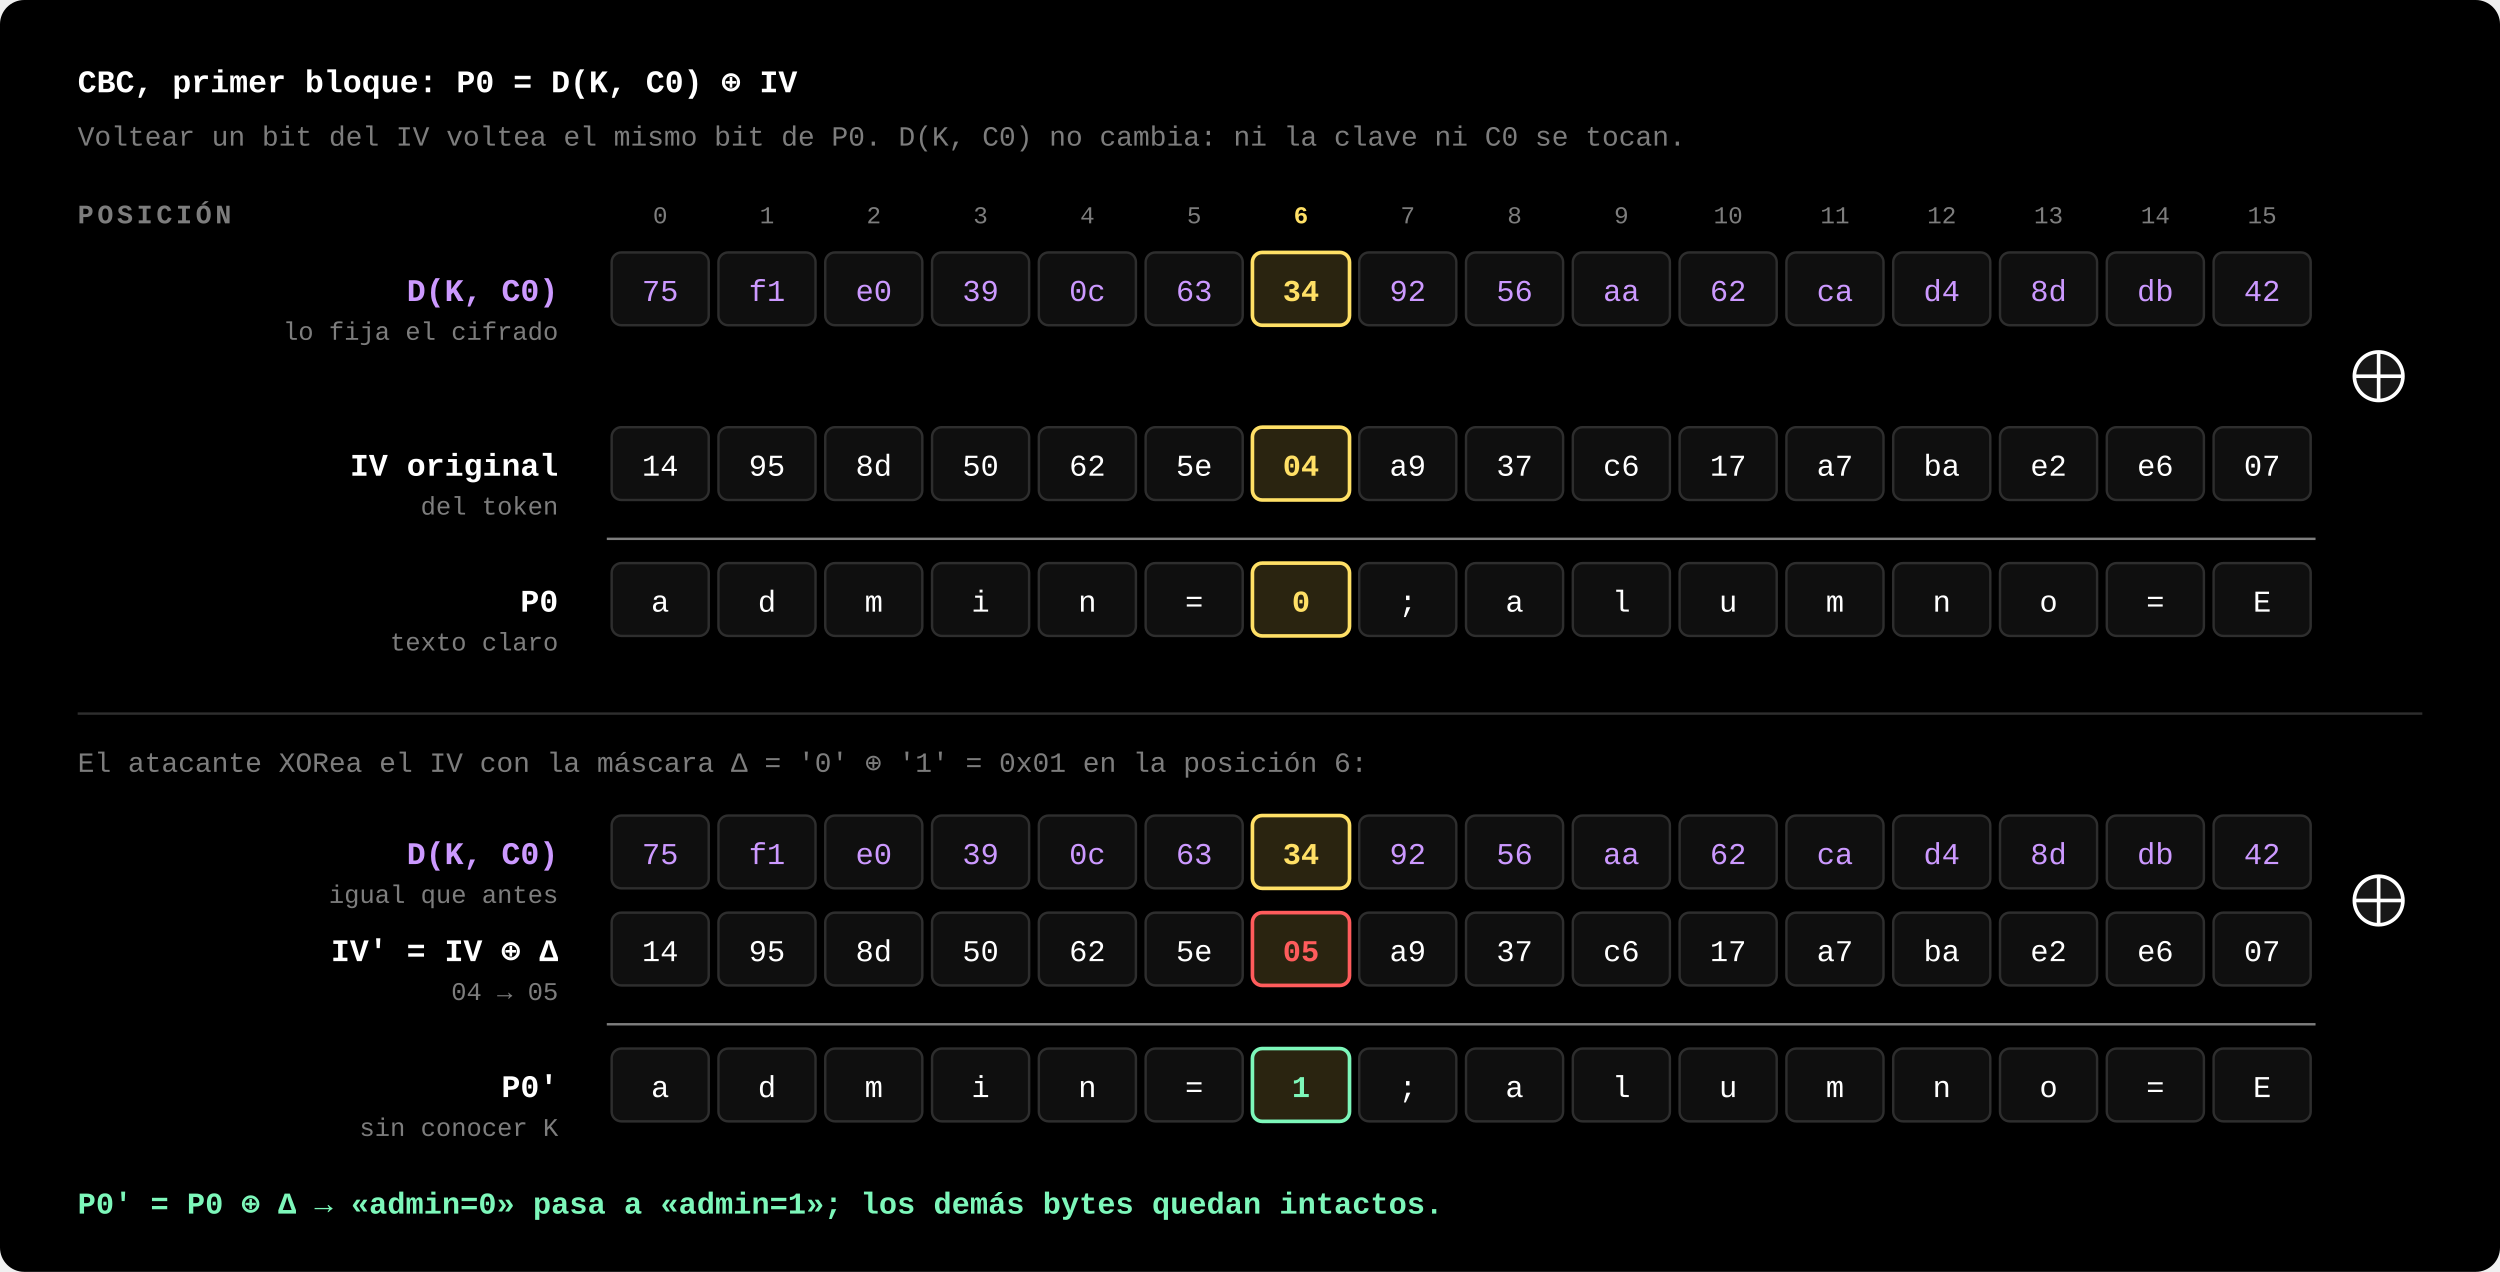
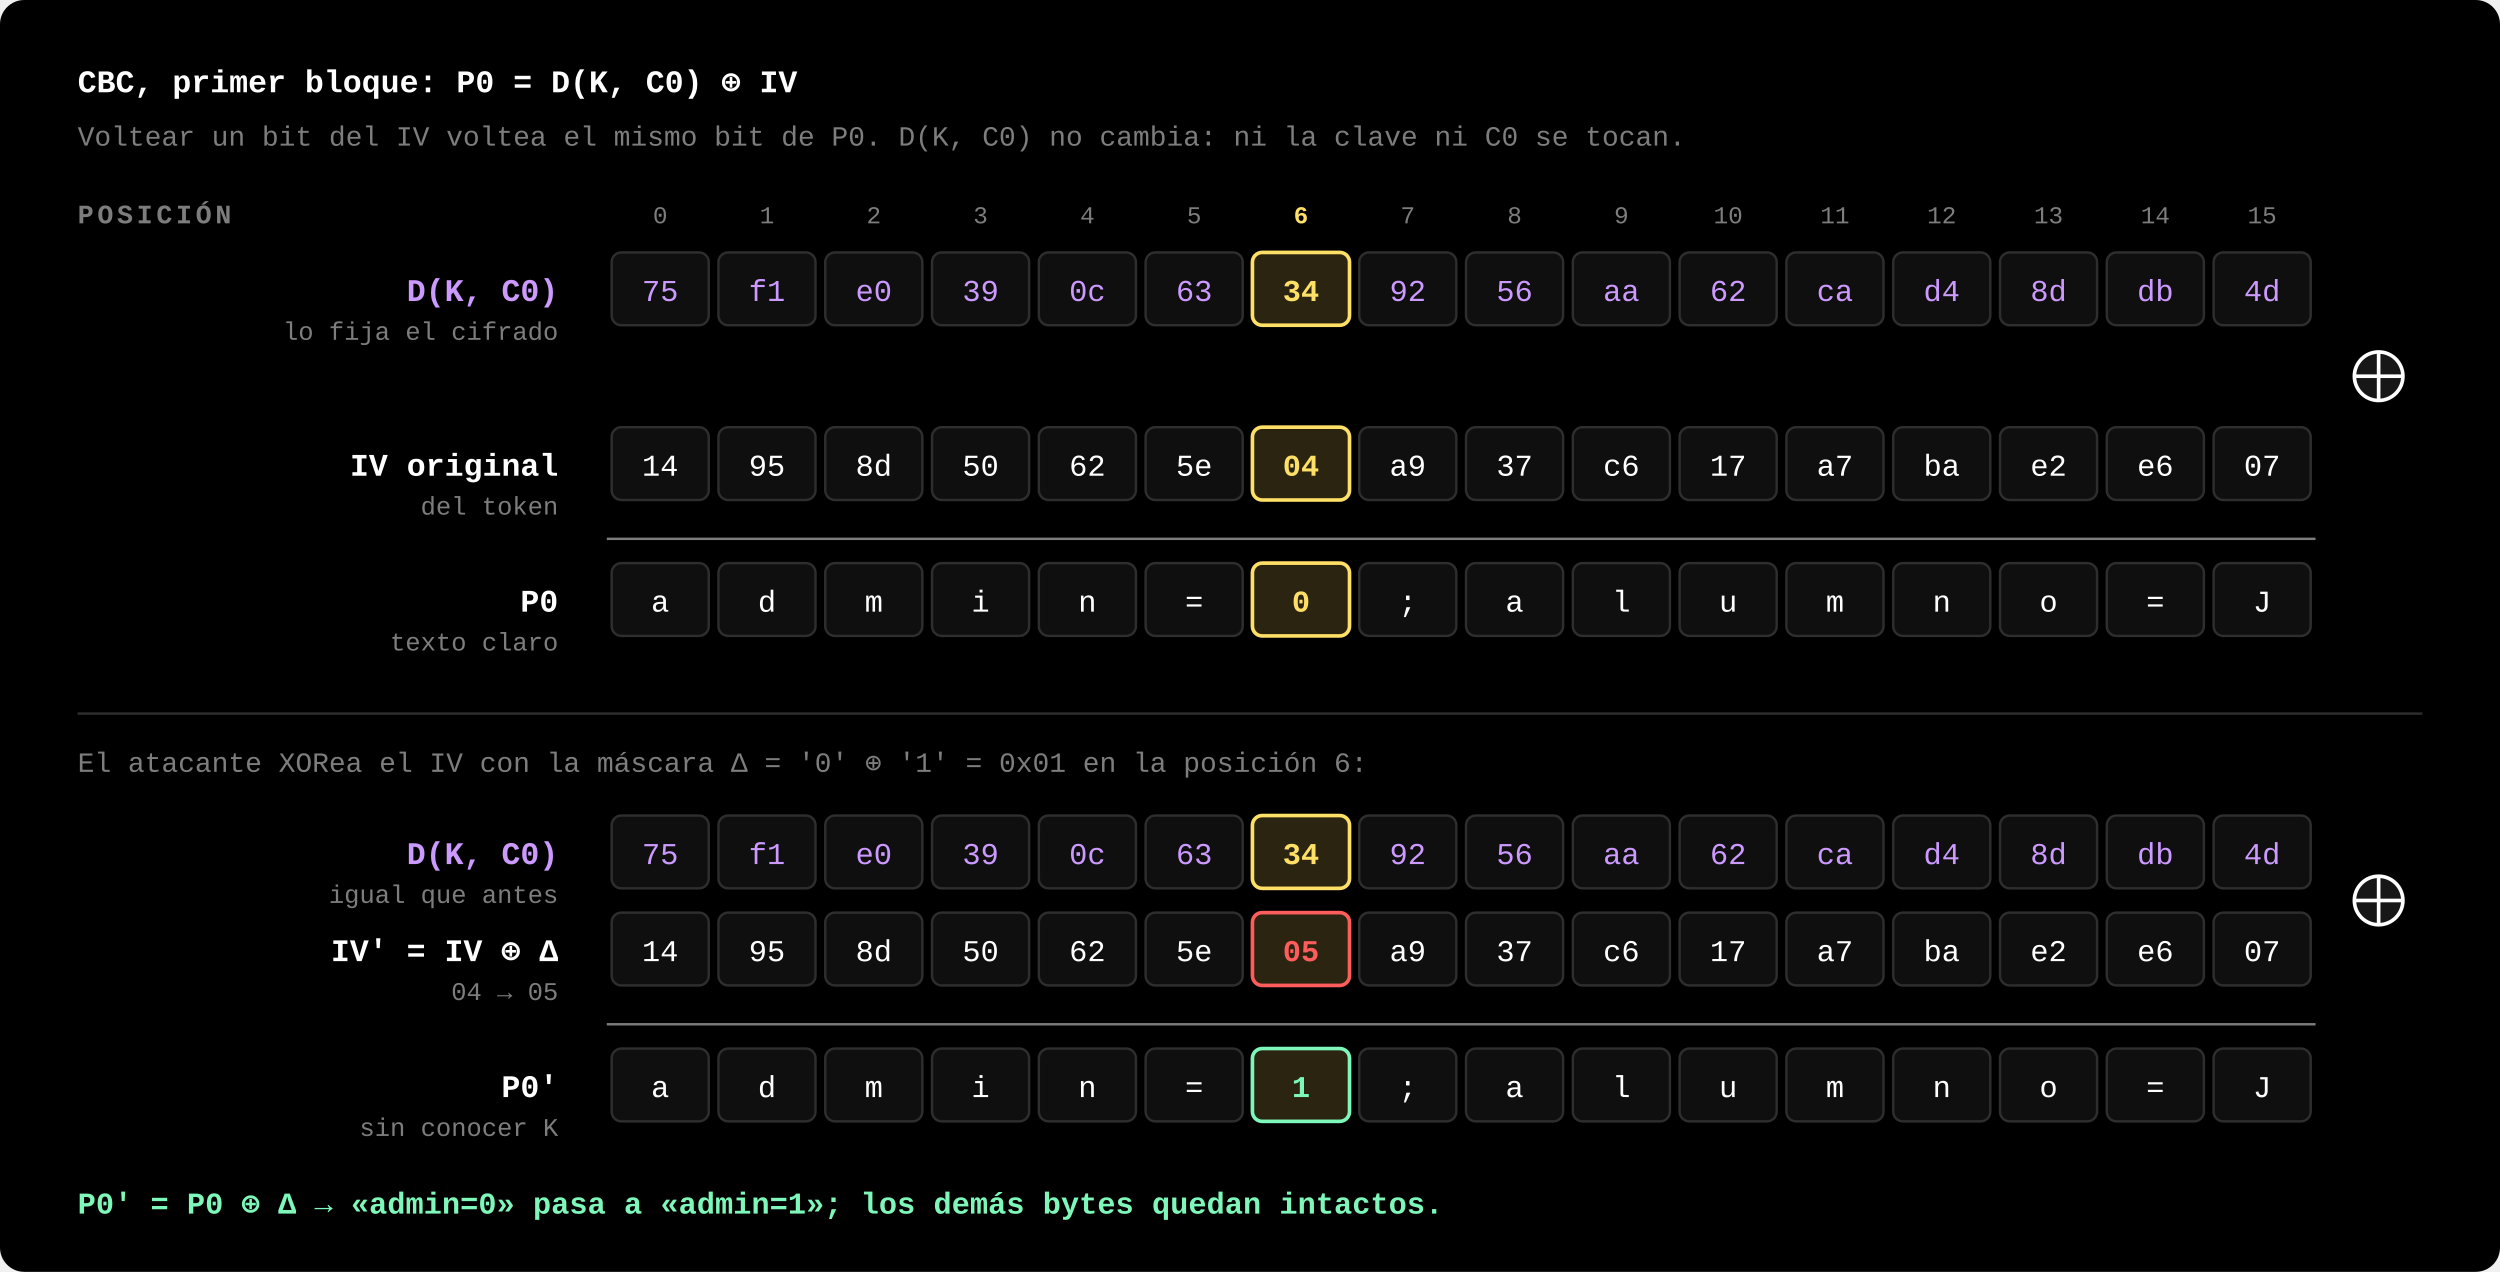
<svg xmlns="http://www.w3.org/2000/svg" viewBox="0 0 1030 524" width="1030" height="524" font-family="'JetBrains Mono', Consolas, 'Courier New', monospace">
  <rect width="1030" height="524" rx="10" fill="#000000" />
  <defs>
    <marker id="a" viewBox="0 0 10 10" refX="9" refY="5" markerWidth="7" markerHeight="7" orient="auto-start-reverse">
      <path d="M0 0L10 5L0 10z" fill="#7d7d7d" />
    </marker>
  </defs>
  <text x="32" y="38" fill="#ffffff" font-size="13" font-weight="700" text-anchor="start">CBC, primer bloque:  P0 = D(K, C0) ⊕ IV</text>
  <text x="32" y="60" fill="#7d7d7d" font-size="11.5" font-weight="400" text-anchor="start">Voltear un bit del IV voltea el mismo bit de P0. D(K, C0) no cambia: ni la clave ni C0 se tocan.</text>
  <text x="272" y="92" fill="#7d7d7d" font-size="10" font-weight="400" text-anchor="middle">0</text>
  <text x="316" y="92" fill="#7d7d7d" font-size="10" font-weight="400" text-anchor="middle">1</text>
  <text x="360" y="92" fill="#7d7d7d" font-size="10" font-weight="400" text-anchor="middle">2</text>
  <text x="404" y="92" fill="#7d7d7d" font-size="10" font-weight="400" text-anchor="middle">3</text>
  <text x="448" y="92" fill="#7d7d7d" font-size="10" font-weight="400" text-anchor="middle">4</text>
  <text x="492" y="92" fill="#7d7d7d" font-size="10" font-weight="400" text-anchor="middle">5</text>
  <text x="536" y="92" fill="#ffe066" font-size="10" font-weight="700" text-anchor="middle">6</text>
  <text x="580" y="92" fill="#7d7d7d" font-size="10" font-weight="400" text-anchor="middle">7</text>
  <text x="624" y="92" fill="#7d7d7d" font-size="10" font-weight="400" text-anchor="middle">8</text>
  <text x="668" y="92" fill="#7d7d7d" font-size="10" font-weight="400" text-anchor="middle">9</text>
  <text x="712" y="92" fill="#7d7d7d" font-size="10" font-weight="400" text-anchor="middle">10</text>
  <text x="756" y="92" fill="#7d7d7d" font-size="10" font-weight="400" text-anchor="middle">11</text>
  <text x="800" y="92" fill="#7d7d7d" font-size="10" font-weight="400" text-anchor="middle">12</text>
  <text x="844" y="92" fill="#7d7d7d" font-size="10" font-weight="400" text-anchor="middle">13</text>
  <text x="888" y="92" fill="#7d7d7d" font-size="10" font-weight="400" text-anchor="middle">14</text>
  <text x="932" y="92" fill="#7d7d7d" font-size="10" font-weight="400" text-anchor="middle">15</text>
  <text x="32" y="92" fill="#7d7d7d" font-size="11" font-weight="700" text-anchor="start" letter-spacing="1.5">POSICIÓN</text>
  <text x="230" y="124" fill="#cc99ff" font-size="13" font-weight="700" text-anchor="end">D(K, C0)</text>
  <text x="230" y="140" fill="#7d7d7d" font-size="10.5" font-weight="400" text-anchor="end">lo fija el cifrado</text>
  <rect x="252" y="104" width="40" height="30" rx="4" fill="#0f0f0f" stroke="#2e2e2e" />
  <text x="272" y="124" fill="#cc99ff" font-size="12.5" font-weight="400" text-anchor="middle">75</text>
  <rect x="296" y="104" width="40" height="30" rx="4" fill="#0f0f0f" stroke="#2e2e2e" />
  <text x="316" y="124" fill="#cc99ff" font-size="12.5" font-weight="400" text-anchor="middle">f1</text>
  <rect x="340" y="104" width="40" height="30" rx="4" fill="#0f0f0f" stroke="#2e2e2e" />
  <text x="360" y="124" fill="#cc99ff" font-size="12.5" font-weight="400" text-anchor="middle">e0</text>
  <rect x="384" y="104" width="40" height="30" rx="4" fill="#0f0f0f" stroke="#2e2e2e" />
  <text x="404" y="124" fill="#cc99ff" font-size="12.5" font-weight="400" text-anchor="middle">39</text>
  <rect x="428" y="104" width="40" height="30" rx="4" fill="#0f0f0f" stroke="#2e2e2e" />
  <text x="448" y="124" fill="#cc99ff" font-size="12.5" font-weight="400" text-anchor="middle">0c</text>
  <rect x="472" y="104" width="40" height="30" rx="4" fill="#0f0f0f" stroke="#2e2e2e" />
  <text x="492" y="124" fill="#cc99ff" font-size="12.5" font-weight="400" text-anchor="middle">63</text>
  <rect x="516" y="104" width="40" height="30" rx="4" fill="#2a2410" stroke="#ffe066" stroke-width="1.5" />
  <text x="536" y="124" fill="#ffe066" font-size="12.5" font-weight="700" text-anchor="middle">34</text>
  <rect x="560" y="104" width="40" height="30" rx="4" fill="#0f0f0f" stroke="#2e2e2e" />
  <text x="580" y="124" fill="#cc99ff" font-size="12.5" font-weight="400" text-anchor="middle">92</text>
  <rect x="604" y="104" width="40" height="30" rx="4" fill="#0f0f0f" stroke="#2e2e2e" />
  <text x="624" y="124" fill="#cc99ff" font-size="12.5" font-weight="400" text-anchor="middle">56</text>
  <rect x="648" y="104" width="40" height="30" rx="4" fill="#0f0f0f" stroke="#2e2e2e" />
  <text x="668" y="124" fill="#cc99ff" font-size="12.5" font-weight="400" text-anchor="middle">aa</text>
  <rect x="692" y="104" width="40" height="30" rx="4" fill="#0f0f0f" stroke="#2e2e2e" />
  <text x="712" y="124" fill="#cc99ff" font-size="12.5" font-weight="400" text-anchor="middle">62</text>
  <rect x="736" y="104" width="40" height="30" rx="4" fill="#0f0f0f" stroke="#2e2e2e" />
  <text x="756" y="124" fill="#cc99ff" font-size="12.5" font-weight="400" text-anchor="middle">ca</text>
  <rect x="780" y="104" width="40" height="30" rx="4" fill="#0f0f0f" stroke="#2e2e2e" />
  <text x="800" y="124" fill="#cc99ff" font-size="12.5" font-weight="400" text-anchor="middle">d4</text>
  <rect x="824" y="104" width="40" height="30" rx="4" fill="#0f0f0f" stroke="#2e2e2e" />
  <text x="844" y="124" fill="#cc99ff" font-size="12.5" font-weight="400" text-anchor="middle">8d</text>
  <rect x="868" y="104" width="40" height="30" rx="4" fill="#0f0f0f" stroke="#2e2e2e" />
  <text x="888" y="124" fill="#cc99ff" font-size="12.5" font-weight="400" text-anchor="middle">db</text>
  <rect x="912" y="104" width="40" height="30" rx="4" fill="#0f0f0f" stroke="#2e2e2e" />
-   <text x="932" y="124" fill="#cc99ff" font-size="12.5" font-weight="400" text-anchor="middle">42</text>
+   <text x="932" y="124" fill="#cc99ff" font-size="12.5" font-weight="400" text-anchor="middle">4d</text>
  <circle cx="980" cy="155" r="10" fill="#171717" stroke="#ffffff" stroke-width="1.5" />
  <path d="M970 155H990M980 145V165" stroke="#ffffff" stroke-width="1.5" />
  <text x="230" y="196" fill="#ffffff" font-size="13" font-weight="700" text-anchor="end">IV original</text>
  <text x="230" y="212" fill="#7d7d7d" font-size="10.5" font-weight="400" text-anchor="end">del token</text>
  <rect x="252" y="176" width="40" height="30" rx="4" fill="#0f0f0f" stroke="#2e2e2e" />
  <text x="272" y="196" fill="#ffffff" font-size="12.5" font-weight="400" text-anchor="middle">14</text>
  <rect x="296" y="176" width="40" height="30" rx="4" fill="#0f0f0f" stroke="#2e2e2e" />
  <text x="316" y="196" fill="#ffffff" font-size="12.5" font-weight="400" text-anchor="middle">95</text>
  <rect x="340" y="176" width="40" height="30" rx="4" fill="#0f0f0f" stroke="#2e2e2e" />
  <text x="360" y="196" fill="#ffffff" font-size="12.5" font-weight="400" text-anchor="middle">8d</text>
  <rect x="384" y="176" width="40" height="30" rx="4" fill="#0f0f0f" stroke="#2e2e2e" />
  <text x="404" y="196" fill="#ffffff" font-size="12.5" font-weight="400" text-anchor="middle">50</text>
  <rect x="428" y="176" width="40" height="30" rx="4" fill="#0f0f0f" stroke="#2e2e2e" />
  <text x="448" y="196" fill="#ffffff" font-size="12.5" font-weight="400" text-anchor="middle">62</text>
  <rect x="472" y="176" width="40" height="30" rx="4" fill="#0f0f0f" stroke="#2e2e2e" />
  <text x="492" y="196" fill="#ffffff" font-size="12.5" font-weight="400" text-anchor="middle">5e</text>
  <rect x="516" y="176" width="40" height="30" rx="4" fill="#2a2410" stroke="#ffe066" stroke-width="1.5" />
  <text x="536" y="196" fill="#ffe066" font-size="12.5" font-weight="700" text-anchor="middle">04</text>
  <rect x="560" y="176" width="40" height="30" rx="4" fill="#0f0f0f" stroke="#2e2e2e" />
  <text x="580" y="196" fill="#ffffff" font-size="12.5" font-weight="400" text-anchor="middle">a9</text>
  <rect x="604" y="176" width="40" height="30" rx="4" fill="#0f0f0f" stroke="#2e2e2e" />
  <text x="624" y="196" fill="#ffffff" font-size="12.5" font-weight="400" text-anchor="middle">37</text>
  <rect x="648" y="176" width="40" height="30" rx="4" fill="#0f0f0f" stroke="#2e2e2e" />
  <text x="668" y="196" fill="#ffffff" font-size="12.5" font-weight="400" text-anchor="middle">c6</text>
  <rect x="692" y="176" width="40" height="30" rx="4" fill="#0f0f0f" stroke="#2e2e2e" />
  <text x="712" y="196" fill="#ffffff" font-size="12.5" font-weight="400" text-anchor="middle">17</text>
  <rect x="736" y="176" width="40" height="30" rx="4" fill="#0f0f0f" stroke="#2e2e2e" />
  <text x="756" y="196" fill="#ffffff" font-size="12.5" font-weight="400" text-anchor="middle">a7</text>
  <rect x="780" y="176" width="40" height="30" rx="4" fill="#0f0f0f" stroke="#2e2e2e" />
  <text x="800" y="196" fill="#ffffff" font-size="12.5" font-weight="400" text-anchor="middle">ba</text>
  <rect x="824" y="176" width="40" height="30" rx="4" fill="#0f0f0f" stroke="#2e2e2e" />
  <text x="844" y="196" fill="#ffffff" font-size="12.5" font-weight="400" text-anchor="middle">e2</text>
  <rect x="868" y="176" width="40" height="30" rx="4" fill="#0f0f0f" stroke="#2e2e2e" />
  <text x="888" y="196" fill="#ffffff" font-size="12.5" font-weight="400" text-anchor="middle">e6</text>
  <rect x="912" y="176" width="40" height="30" rx="4" fill="#0f0f0f" stroke="#2e2e2e" />
  <text x="932" y="196" fill="#ffffff" font-size="12.5" font-weight="400" text-anchor="middle">07</text>
  <line x1="250" y1="222" x2="954" y2="222" stroke="#7d7d7d" />
  <text x="230" y="252" fill="#ffffff" font-size="13" font-weight="700" text-anchor="end">P0</text>
  <text x="230" y="268" fill="#7d7d7d" font-size="10.5" font-weight="400" text-anchor="end">texto claro</text>
  <rect x="252" y="232" width="40" height="30" rx="4" fill="#0f0f0f" stroke="#2e2e2e" />
  <text x="272" y="252" fill="#ffffff" font-size="12.5" font-weight="400" text-anchor="middle">a</text>
  <rect x="296" y="232" width="40" height="30" rx="4" fill="#0f0f0f" stroke="#2e2e2e" />
  <text x="316" y="252" fill="#ffffff" font-size="12.5" font-weight="400" text-anchor="middle">d</text>
  <rect x="340" y="232" width="40" height="30" rx="4" fill="#0f0f0f" stroke="#2e2e2e" />
  <text x="360" y="252" fill="#ffffff" font-size="12.5" font-weight="400" text-anchor="middle">m</text>
  <rect x="384" y="232" width="40" height="30" rx="4" fill="#0f0f0f" stroke="#2e2e2e" />
  <text x="404" y="252" fill="#ffffff" font-size="12.5" font-weight="400" text-anchor="middle">i</text>
  <rect x="428" y="232" width="40" height="30" rx="4" fill="#0f0f0f" stroke="#2e2e2e" />
  <text x="448" y="252" fill="#ffffff" font-size="12.5" font-weight="400" text-anchor="middle">n</text>
  <rect x="472" y="232" width="40" height="30" rx="4" fill="#0f0f0f" stroke="#2e2e2e" />
  <text x="492" y="252" fill="#ffffff" font-size="12.5" font-weight="400" text-anchor="middle">=</text>
  <rect x="516" y="232" width="40" height="30" rx="4" fill="#2a2410" stroke="#ffe066" stroke-width="1.5" />
  <text x="536" y="252" fill="#ffe066" font-size="12.5" font-weight="700" text-anchor="middle">0</text>
  <rect x="560" y="232" width="40" height="30" rx="4" fill="#0f0f0f" stroke="#2e2e2e" />
  <text x="580" y="252" fill="#ffffff" font-size="12.5" font-weight="400" text-anchor="middle">;</text>
  <rect x="604" y="232" width="40" height="30" rx="4" fill="#0f0f0f" stroke="#2e2e2e" />
  <text x="624" y="252" fill="#ffffff" font-size="12.5" font-weight="400" text-anchor="middle">a</text>
  <rect x="648" y="232" width="40" height="30" rx="4" fill="#0f0f0f" stroke="#2e2e2e" />
  <text x="668" y="252" fill="#ffffff" font-size="12.5" font-weight="400" text-anchor="middle">l</text>
  <rect x="692" y="232" width="40" height="30" rx="4" fill="#0f0f0f" stroke="#2e2e2e" />
  <text x="712" y="252" fill="#ffffff" font-size="12.5" font-weight="400" text-anchor="middle">u</text>
  <rect x="736" y="232" width="40" height="30" rx="4" fill="#0f0f0f" stroke="#2e2e2e" />
  <text x="756" y="252" fill="#ffffff" font-size="12.5" font-weight="400" text-anchor="middle">m</text>
  <rect x="780" y="232" width="40" height="30" rx="4" fill="#0f0f0f" stroke="#2e2e2e" />
  <text x="800" y="252" fill="#ffffff" font-size="12.5" font-weight="400" text-anchor="middle">n</text>
  <rect x="824" y="232" width="40" height="30" rx="4" fill="#0f0f0f" stroke="#2e2e2e" />
  <text x="844" y="252" fill="#ffffff" font-size="12.5" font-weight="400" text-anchor="middle">o</text>
  <rect x="868" y="232" width="40" height="30" rx="4" fill="#0f0f0f" stroke="#2e2e2e" />
  <text x="888" y="252" fill="#ffffff" font-size="12.5" font-weight="400" text-anchor="middle">=</text>
  <rect x="912" y="232" width="40" height="30" rx="4" fill="#0f0f0f" stroke="#2e2e2e" />
-   <text x="932" y="252" fill="#ffffff" font-size="12.5" font-weight="400" text-anchor="middle">E</text>
+   <text x="932" y="252" fill="#ffffff" font-size="12.5" font-weight="400" text-anchor="middle">J</text>
  <line x1="32" y1="294" x2="998" y2="294" stroke="#2e2e2e" />
  <text x="32" y="318" fill="#7d7d7d" font-size="11.5" font-weight="400" text-anchor="start">El atacante XORea el IV con la máscara Δ = '0' ⊕ '1' = 0x01 en la posición 6:</text>
  <text x="230" y="356" fill="#cc99ff" font-size="13" font-weight="700" text-anchor="end">D(K, C0)</text>
  <text x="230" y="372" fill="#7d7d7d" font-size="10.5" font-weight="400" text-anchor="end">igual que antes</text>
  <rect x="252" y="336" width="40" height="30" rx="4" fill="#0f0f0f" stroke="#2e2e2e" />
  <text x="272" y="356" fill="#cc99ff" font-size="12.5" font-weight="400" text-anchor="middle">75</text>
  <rect x="296" y="336" width="40" height="30" rx="4" fill="#0f0f0f" stroke="#2e2e2e" />
  <text x="316" y="356" fill="#cc99ff" font-size="12.5" font-weight="400" text-anchor="middle">f1</text>
  <rect x="340" y="336" width="40" height="30" rx="4" fill="#0f0f0f" stroke="#2e2e2e" />
  <text x="360" y="356" fill="#cc99ff" font-size="12.5" font-weight="400" text-anchor="middle">e0</text>
  <rect x="384" y="336" width="40" height="30" rx="4" fill="#0f0f0f" stroke="#2e2e2e" />
  <text x="404" y="356" fill="#cc99ff" font-size="12.5" font-weight="400" text-anchor="middle">39</text>
  <rect x="428" y="336" width="40" height="30" rx="4" fill="#0f0f0f" stroke="#2e2e2e" />
  <text x="448" y="356" fill="#cc99ff" font-size="12.5" font-weight="400" text-anchor="middle">0c</text>
  <rect x="472" y="336" width="40" height="30" rx="4" fill="#0f0f0f" stroke="#2e2e2e" />
  <text x="492" y="356" fill="#cc99ff" font-size="12.5" font-weight="400" text-anchor="middle">63</text>
  <rect x="516" y="336" width="40" height="30" rx="4" fill="#2a2410" stroke="#ffe066" stroke-width="1.5" />
  <text x="536" y="356" fill="#ffe066" font-size="12.5" font-weight="700" text-anchor="middle">34</text>
  <rect x="560" y="336" width="40" height="30" rx="4" fill="#0f0f0f" stroke="#2e2e2e" />
  <text x="580" y="356" fill="#cc99ff" font-size="12.5" font-weight="400" text-anchor="middle">92</text>
  <rect x="604" y="336" width="40" height="30" rx="4" fill="#0f0f0f" stroke="#2e2e2e" />
  <text x="624" y="356" fill="#cc99ff" font-size="12.5" font-weight="400" text-anchor="middle">56</text>
  <rect x="648" y="336" width="40" height="30" rx="4" fill="#0f0f0f" stroke="#2e2e2e" />
  <text x="668" y="356" fill="#cc99ff" font-size="12.5" font-weight="400" text-anchor="middle">aa</text>
  <rect x="692" y="336" width="40" height="30" rx="4" fill="#0f0f0f" stroke="#2e2e2e" />
  <text x="712" y="356" fill="#cc99ff" font-size="12.5" font-weight="400" text-anchor="middle">62</text>
  <rect x="736" y="336" width="40" height="30" rx="4" fill="#0f0f0f" stroke="#2e2e2e" />
  <text x="756" y="356" fill="#cc99ff" font-size="12.5" font-weight="400" text-anchor="middle">ca</text>
  <rect x="780" y="336" width="40" height="30" rx="4" fill="#0f0f0f" stroke="#2e2e2e" />
  <text x="800" y="356" fill="#cc99ff" font-size="12.5" font-weight="400" text-anchor="middle">d4</text>
  <rect x="824" y="336" width="40" height="30" rx="4" fill="#0f0f0f" stroke="#2e2e2e" />
  <text x="844" y="356" fill="#cc99ff" font-size="12.5" font-weight="400" text-anchor="middle">8d</text>
  <rect x="868" y="336" width="40" height="30" rx="4" fill="#0f0f0f" stroke="#2e2e2e" />
  <text x="888" y="356" fill="#cc99ff" font-size="12.5" font-weight="400" text-anchor="middle">db</text>
  <rect x="912" y="336" width="40" height="30" rx="4" fill="#0f0f0f" stroke="#2e2e2e" />
-   <text x="932" y="356" fill="#cc99ff" font-size="12.5" font-weight="400" text-anchor="middle">42</text>
+   <text x="932" y="356" fill="#cc99ff" font-size="12.5" font-weight="400" text-anchor="middle">4d</text>
  <circle cx="980" cy="371" r="10" fill="#171717" stroke="#ffffff" stroke-width="1.5" />
  <path d="M970 371H990M980 361V381" stroke="#ffffff" stroke-width="1.5" />
  <text x="230" y="396" fill="#ffffff" font-size="13" font-weight="700" text-anchor="end">IV' = IV ⊕ Δ</text>
  <text x="230" y="412" fill="#7d7d7d" font-size="10.5" font-weight="400" text-anchor="end">04 → 05</text>
  <rect x="252" y="376" width="40" height="30" rx="4" fill="#0f0f0f" stroke="#2e2e2e" />
  <text x="272" y="396" fill="#ffffff" font-size="12.5" font-weight="400" text-anchor="middle">14</text>
  <rect x="296" y="376" width="40" height="30" rx="4" fill="#0f0f0f" stroke="#2e2e2e" />
  <text x="316" y="396" fill="#ffffff" font-size="12.5" font-weight="400" text-anchor="middle">95</text>
  <rect x="340" y="376" width="40" height="30" rx="4" fill="#0f0f0f" stroke="#2e2e2e" />
  <text x="360" y="396" fill="#ffffff" font-size="12.5" font-weight="400" text-anchor="middle">8d</text>
  <rect x="384" y="376" width="40" height="30" rx="4" fill="#0f0f0f" stroke="#2e2e2e" />
  <text x="404" y="396" fill="#ffffff" font-size="12.5" font-weight="400" text-anchor="middle">50</text>
  <rect x="428" y="376" width="40" height="30" rx="4" fill="#0f0f0f" stroke="#2e2e2e" />
  <text x="448" y="396" fill="#ffffff" font-size="12.5" font-weight="400" text-anchor="middle">62</text>
  <rect x="472" y="376" width="40" height="30" rx="4" fill="#0f0f0f" stroke="#2e2e2e" />
  <text x="492" y="396" fill="#ffffff" font-size="12.5" font-weight="400" text-anchor="middle">5e</text>
  <rect x="516" y="376" width="40" height="30" rx="4" fill="#2a2410" stroke="#ff5c5c" stroke-width="1.5" />
  <text x="536" y="396" fill="#ff5c5c" font-size="12.5" font-weight="700" text-anchor="middle">05</text>
  <rect x="560" y="376" width="40" height="30" rx="4" fill="#0f0f0f" stroke="#2e2e2e" />
  <text x="580" y="396" fill="#ffffff" font-size="12.5" font-weight="400" text-anchor="middle">a9</text>
  <rect x="604" y="376" width="40" height="30" rx="4" fill="#0f0f0f" stroke="#2e2e2e" />
  <text x="624" y="396" fill="#ffffff" font-size="12.5" font-weight="400" text-anchor="middle">37</text>
  <rect x="648" y="376" width="40" height="30" rx="4" fill="#0f0f0f" stroke="#2e2e2e" />
  <text x="668" y="396" fill="#ffffff" font-size="12.5" font-weight="400" text-anchor="middle">c6</text>
  <rect x="692" y="376" width="40" height="30" rx="4" fill="#0f0f0f" stroke="#2e2e2e" />
  <text x="712" y="396" fill="#ffffff" font-size="12.5" font-weight="400" text-anchor="middle">17</text>
  <rect x="736" y="376" width="40" height="30" rx="4" fill="#0f0f0f" stroke="#2e2e2e" />
  <text x="756" y="396" fill="#ffffff" font-size="12.5" font-weight="400" text-anchor="middle">a7</text>
  <rect x="780" y="376" width="40" height="30" rx="4" fill="#0f0f0f" stroke="#2e2e2e" />
  <text x="800" y="396" fill="#ffffff" font-size="12.5" font-weight="400" text-anchor="middle">ba</text>
  <rect x="824" y="376" width="40" height="30" rx="4" fill="#0f0f0f" stroke="#2e2e2e" />
  <text x="844" y="396" fill="#ffffff" font-size="12.5" font-weight="400" text-anchor="middle">e2</text>
  <rect x="868" y="376" width="40" height="30" rx="4" fill="#0f0f0f" stroke="#2e2e2e" />
  <text x="888" y="396" fill="#ffffff" font-size="12.5" font-weight="400" text-anchor="middle">e6</text>
  <rect x="912" y="376" width="40" height="30" rx="4" fill="#0f0f0f" stroke="#2e2e2e" />
  <text x="932" y="396" fill="#ffffff" font-size="12.5" font-weight="400" text-anchor="middle">07</text>
  <line x1="250" y1="422" x2="954" y2="422" stroke="#7d7d7d" />
  <text x="230" y="452" fill="#ffffff" font-size="13" font-weight="700" text-anchor="end">P0'</text>
  <text x="230" y="468" fill="#7d7d7d" font-size="10.5" font-weight="400" text-anchor="end">sin conocer K</text>
  <rect x="252" y="432" width="40" height="30" rx="4" fill="#0f0f0f" stroke="#2e2e2e" />
  <text x="272" y="452" fill="#ffffff" font-size="12.5" font-weight="400" text-anchor="middle">a</text>
  <rect x="296" y="432" width="40" height="30" rx="4" fill="#0f0f0f" stroke="#2e2e2e" />
  <text x="316" y="452" fill="#ffffff" font-size="12.5" font-weight="400" text-anchor="middle">d</text>
  <rect x="340" y="432" width="40" height="30" rx="4" fill="#0f0f0f" stroke="#2e2e2e" />
  <text x="360" y="452" fill="#ffffff" font-size="12.5" font-weight="400" text-anchor="middle">m</text>
  <rect x="384" y="432" width="40" height="30" rx="4" fill="#0f0f0f" stroke="#2e2e2e" />
  <text x="404" y="452" fill="#ffffff" font-size="12.5" font-weight="400" text-anchor="middle">i</text>
  <rect x="428" y="432" width="40" height="30" rx="4" fill="#0f0f0f" stroke="#2e2e2e" />
  <text x="448" y="452" fill="#ffffff" font-size="12.5" font-weight="400" text-anchor="middle">n</text>
  <rect x="472" y="432" width="40" height="30" rx="4" fill="#0f0f0f" stroke="#2e2e2e" />
  <text x="492" y="452" fill="#ffffff" font-size="12.5" font-weight="400" text-anchor="middle">=</text>
  <rect x="516" y="432" width="40" height="30" rx="4" fill="#2a2410" stroke="#7df7ba" stroke-width="1.5" />
  <text x="536" y="452" fill="#7df7ba" font-size="12.5" font-weight="700" text-anchor="middle">1</text>
  <rect x="560" y="432" width="40" height="30" rx="4" fill="#0f0f0f" stroke="#2e2e2e" />
  <text x="580" y="452" fill="#ffffff" font-size="12.5" font-weight="400" text-anchor="middle">;</text>
  <rect x="604" y="432" width="40" height="30" rx="4" fill="#0f0f0f" stroke="#2e2e2e" />
  <text x="624" y="452" fill="#ffffff" font-size="12.5" font-weight="400" text-anchor="middle">a</text>
  <rect x="648" y="432" width="40" height="30" rx="4" fill="#0f0f0f" stroke="#2e2e2e" />
  <text x="668" y="452" fill="#ffffff" font-size="12.5" font-weight="400" text-anchor="middle">l</text>
  <rect x="692" y="432" width="40" height="30" rx="4" fill="#0f0f0f" stroke="#2e2e2e" />
  <text x="712" y="452" fill="#ffffff" font-size="12.5" font-weight="400" text-anchor="middle">u</text>
  <rect x="736" y="432" width="40" height="30" rx="4" fill="#0f0f0f" stroke="#2e2e2e" />
  <text x="756" y="452" fill="#ffffff" font-size="12.5" font-weight="400" text-anchor="middle">m</text>
  <rect x="780" y="432" width="40" height="30" rx="4" fill="#0f0f0f" stroke="#2e2e2e" />
  <text x="800" y="452" fill="#ffffff" font-size="12.5" font-weight="400" text-anchor="middle">n</text>
  <rect x="824" y="432" width="40" height="30" rx="4" fill="#0f0f0f" stroke="#2e2e2e" />
  <text x="844" y="452" fill="#ffffff" font-size="12.5" font-weight="400" text-anchor="middle">o</text>
  <rect x="868" y="432" width="40" height="30" rx="4" fill="#0f0f0f" stroke="#2e2e2e" />
  <text x="888" y="452" fill="#ffffff" font-size="12.5" font-weight="400" text-anchor="middle">=</text>
  <rect x="912" y="432" width="40" height="30" rx="4" fill="#0f0f0f" stroke="#2e2e2e" />
-   <text x="932" y="452" fill="#ffffff" font-size="12.5" font-weight="400" text-anchor="middle">E</text>
+   <text x="932" y="452" fill="#ffffff" font-size="12.5" font-weight="400" text-anchor="middle">J</text>
  <text x="32" y="500" fill="#7df7ba" font-size="12.5" font-weight="700" text-anchor="start">P0' = P0 ⊕ Δ  →  «admin=0» pasa a «admin=1»; los demás bytes quedan intactos.</text>
</svg>
